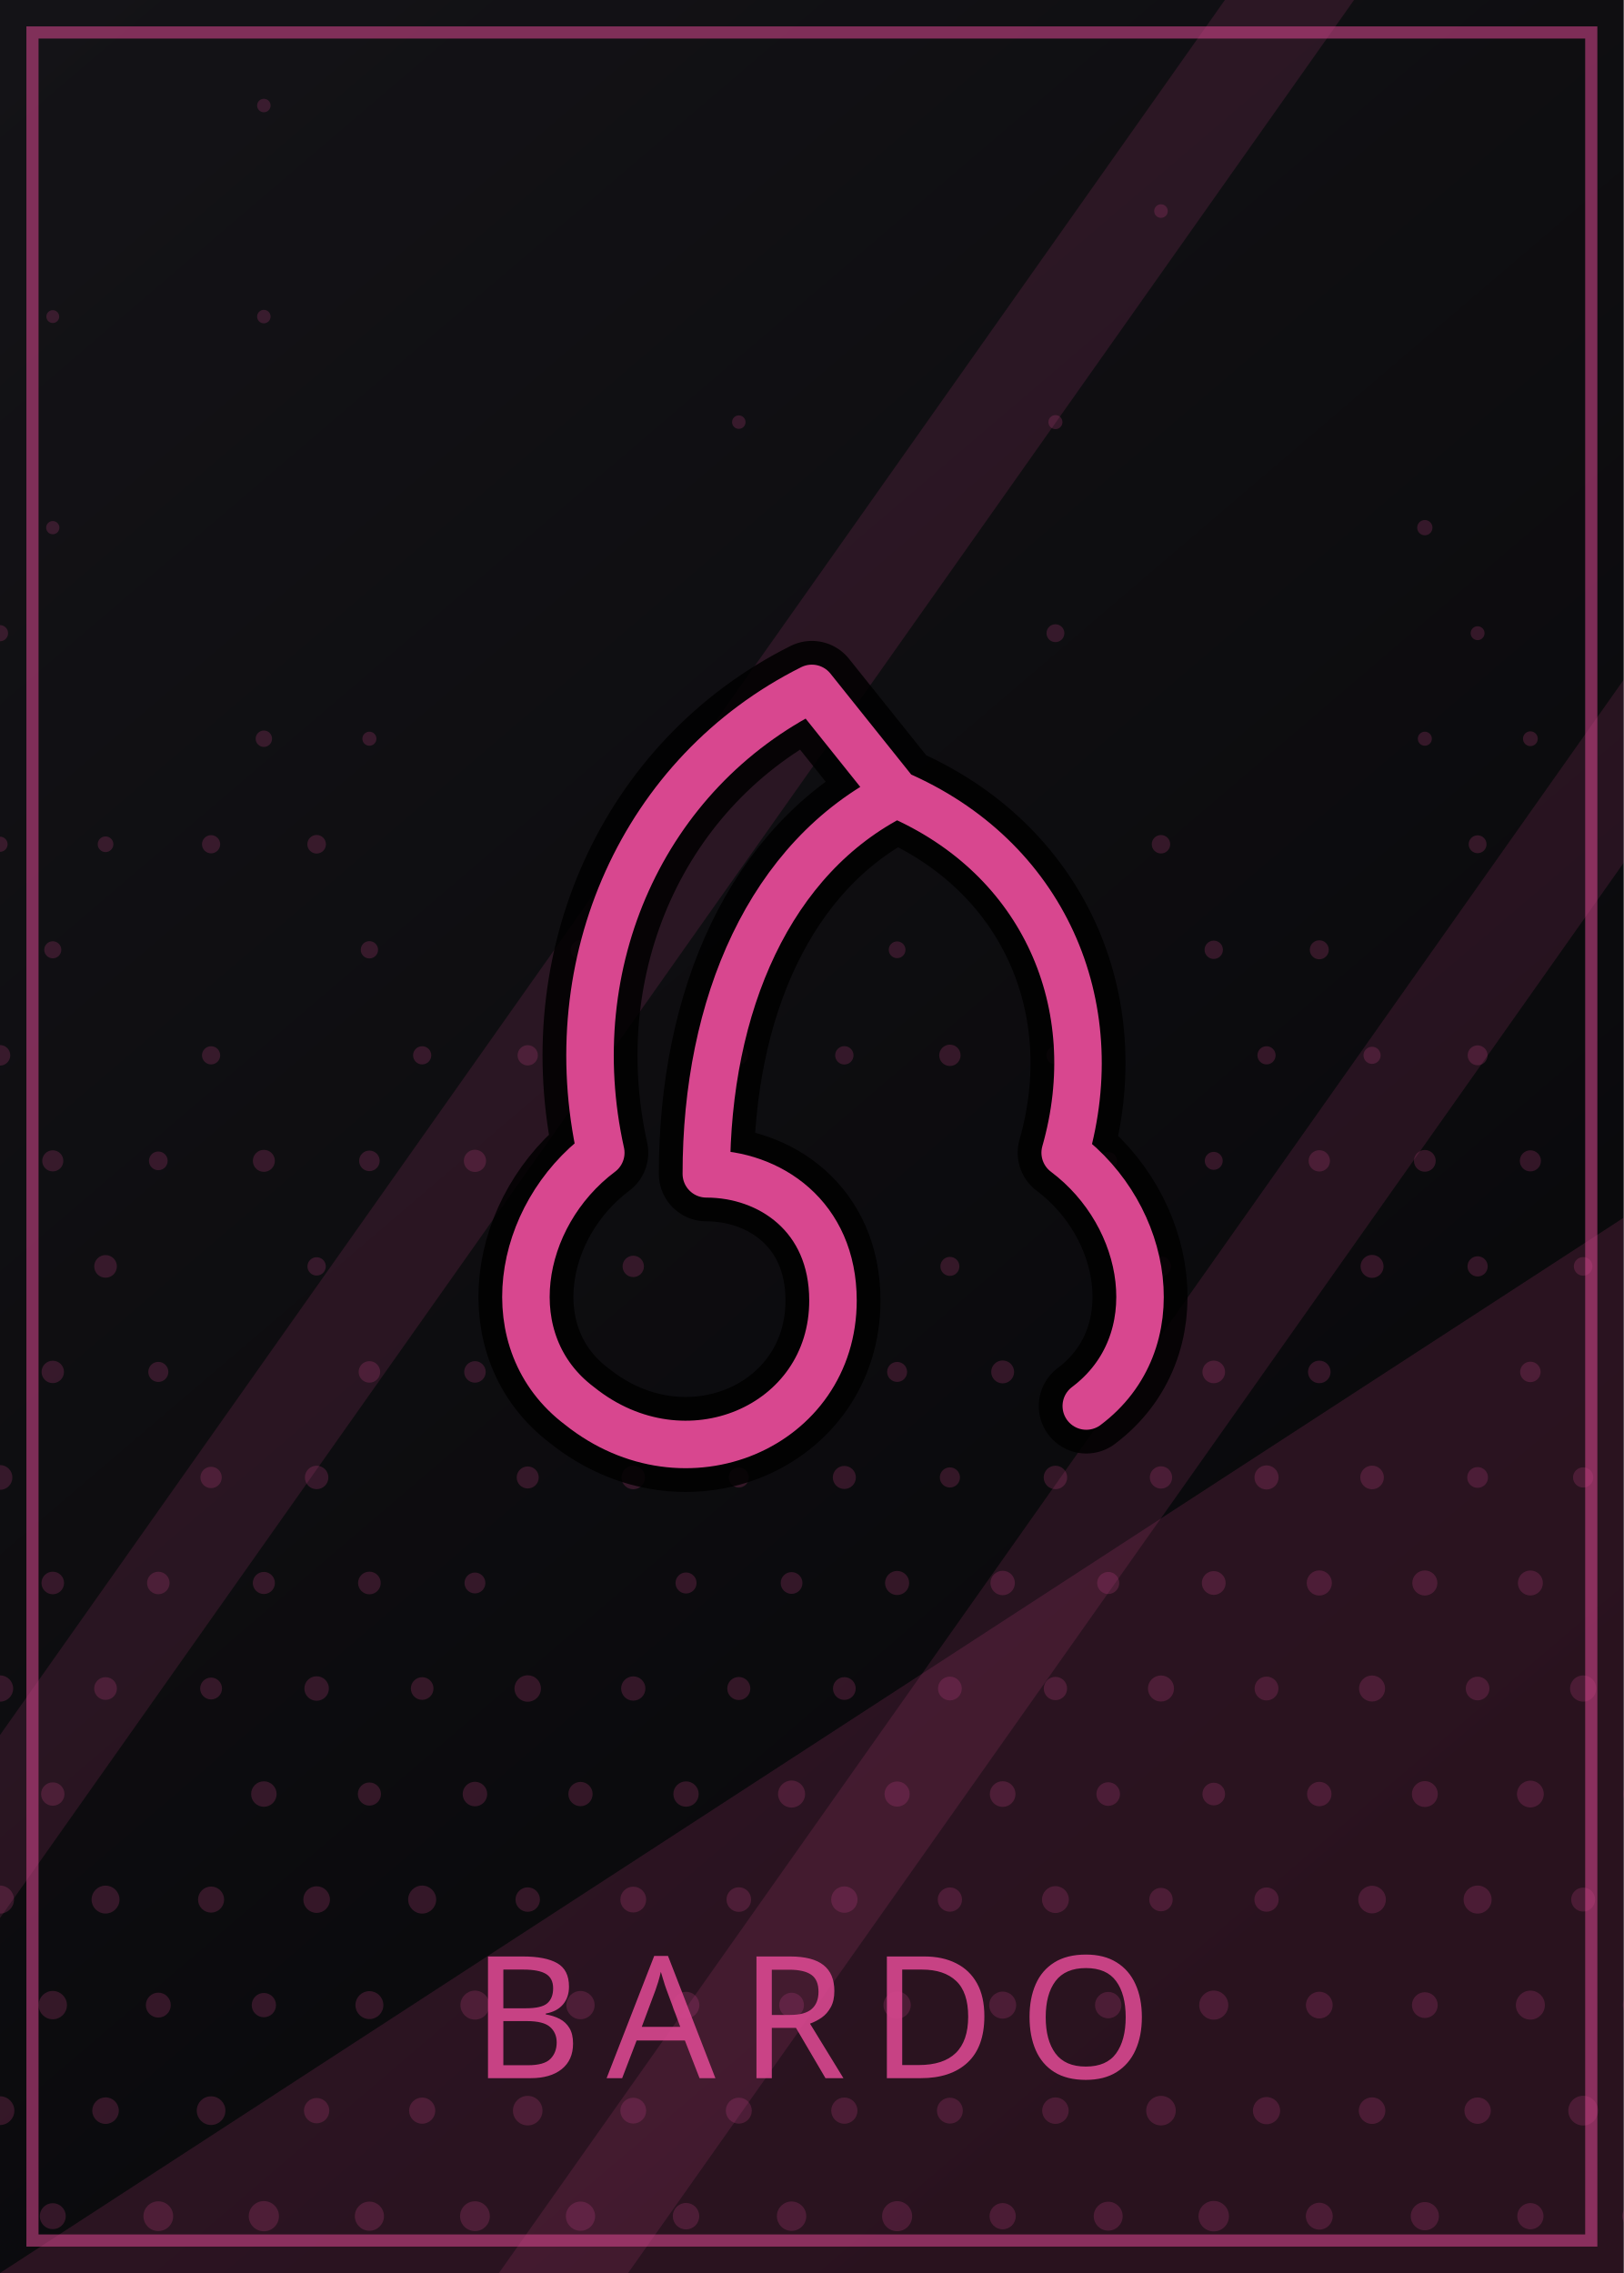
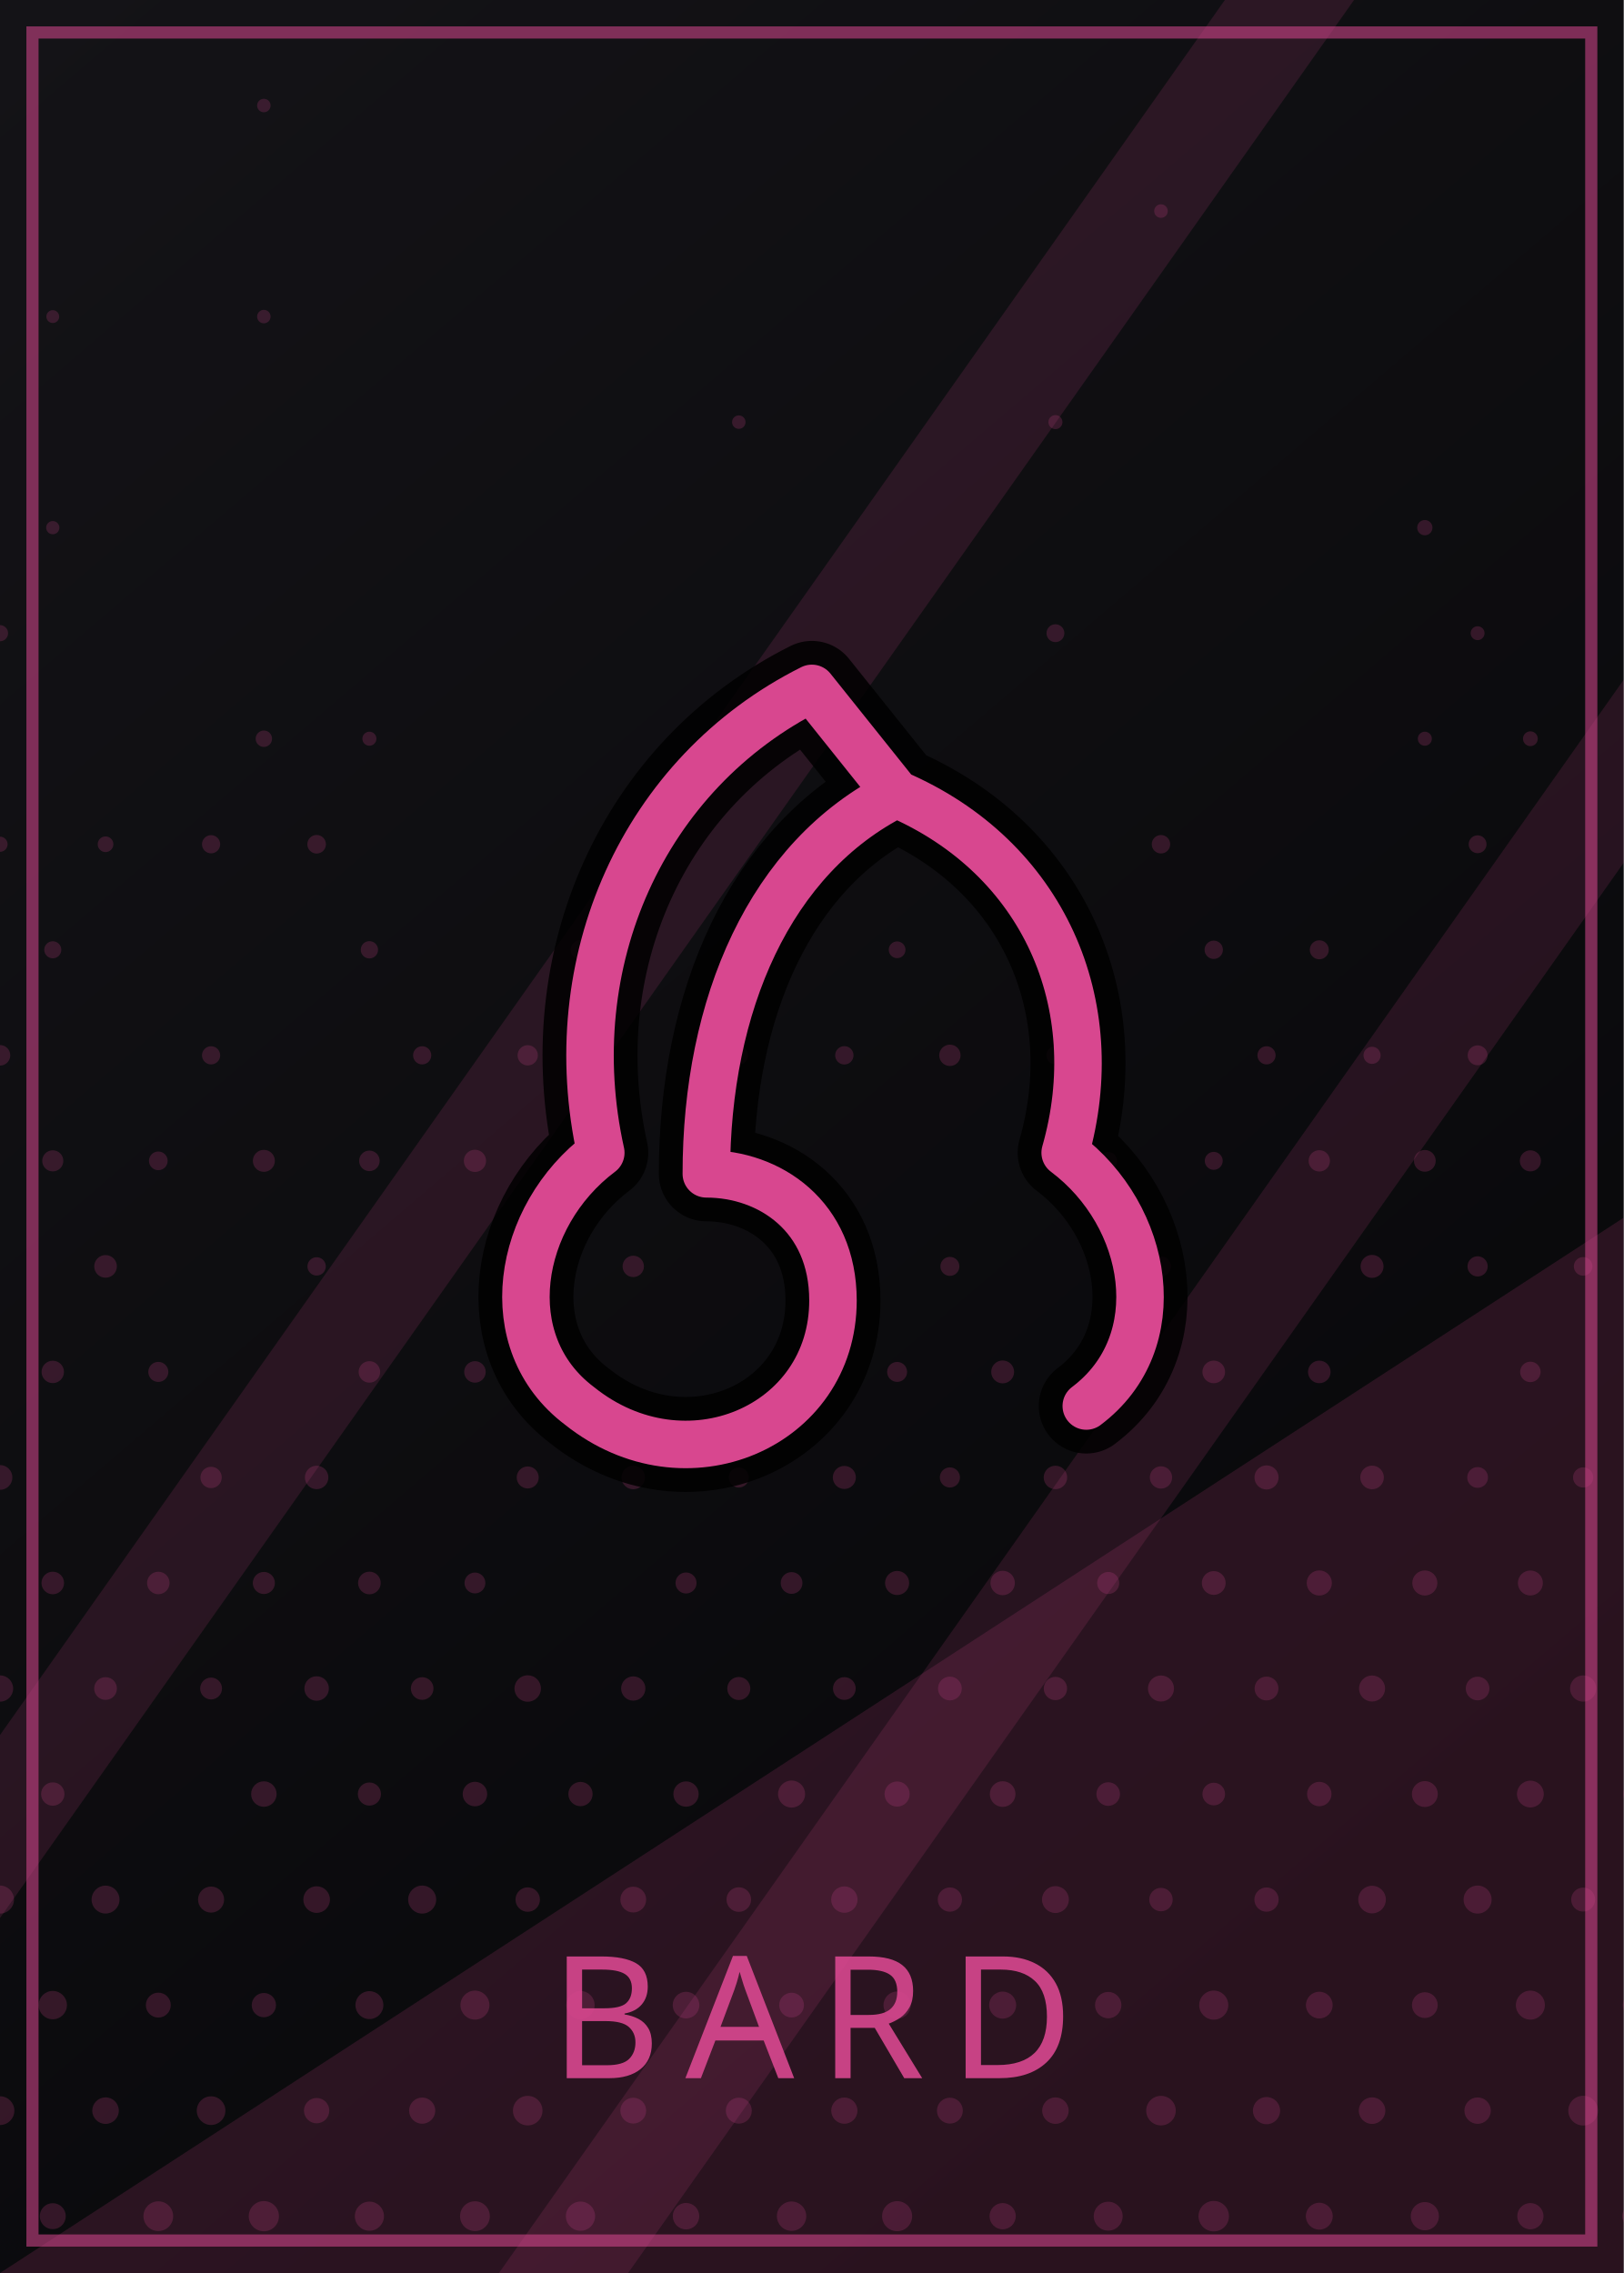
- <svg xmlns="http://www.w3.org/2000/svg" viewBox="0 0 400 560" width="400" height="560" role="img" aria-label="Retrato de bardo">
+ <svg xmlns="http://www.w3.org/2000/svg" viewBox="0 0 400 560" width="400" height="560" role="img" aria-label="bard portrait">
  <defs>
    <linearGradient id="bg" x1="0" y1="0" x2="0.6" y2="1">
      <stop offset="0" stop-color="#141317" />
      <stop offset="1" stop-color="#08080a" />
    </linearGradient>
    <clipPath id="frame">
      <rect x="0" y="0" width="400" height="560" />
    </clipPath>
  </defs>
  <g clip-path="url(#frame)">
    <rect width="400" height="560" fill="url(#bg)" />
    <g fill="#d8478f" opacity="0.20">
      <circle cx="65" cy="26" r="1.66" />
      <circle cx="286" cy="52" r="1.67" />
      <circle cx="13" cy="78" r="1.58" />
      <circle cx="65" cy="78" r="1.66" />
      <circle cx="182" cy="104" r="1.66" />
      <circle cx="260" cy="104" r="1.73" />
      <circle cx="13" cy="130" r="1.63" />
      <circle cx="351" cy="130" r="1.88" />
      <circle cx="0" cy="156" r="1.99" />
      <circle cx="260" cy="156" r="2.20" />
      <circle cx="364" cy="156" r="1.71" />
      <circle cx="65" cy="182" r="2.02" />
      <circle cx="91" cy="182" r="1.73" />
      <circle cx="351" cy="182" r="1.73" />
      <circle cx="377" cy="182" r="1.82" />
      <circle cx="0" cy="208" r="1.87" />
      <circle cx="26" cy="208" r="1.93" />
      <circle cx="52" cy="208" r="2.24" />
      <circle cx="78" cy="208" r="2.29" />
      <circle cx="208" cy="208" r="2.32" />
      <circle cx="286" cy="208" r="2.27" />
      <circle cx="364" cy="208" r="2.20" />
      <circle cx="13" cy="234" r="2.10" />
      <circle cx="91" cy="234" r="2.13" />
      <circle cx="143" cy="234" r="2.39" />
      <circle cx="221" cy="234" r="2.06" />
      <circle cx="299" cy="234" r="2.26" />
      <circle cx="325" cy="234" r="2.34" />
      <circle cx="403" cy="234" r="2.54" />
      <circle cx="0" cy="260" r="2.53" />
      <circle cx="52" cy="260" r="2.24" />
      <circle cx="104" cy="260" r="2.24" />
      <circle cx="130" cy="260" r="2.50" />
      <circle cx="182" cy="260" r="2.28" />
      <circle cx="208" cy="260" r="2.26" />
      <circle cx="234" cy="260" r="2.63" />
      <circle cx="260" cy="260" r="2.24" />
      <circle cx="312" cy="260" r="2.24" />
      <circle cx="338" cy="260" r="2.11" />
      <circle cx="364" cy="260" r="2.45" />
      <circle cx="13" cy="286" r="2.60" />
      <circle cx="39" cy="286" r="2.30" />
      <circle cx="65" cy="286" r="2.71" />
      <circle cx="91" cy="286" r="2.53" />
      <circle cx="117" cy="286" r="2.74" />
      <circle cx="273" cy="286" r="2.19" />
      <circle cx="299" cy="286" r="2.21" />
      <circle cx="325" cy="286" r="2.63" />
      <circle cx="351" cy="286" r="2.68" />
      <circle cx="377" cy="286" r="2.60" />
      <circle cx="403" cy="286" r="2.69" />
      <circle cx="26" cy="312" r="2.79" />
      <circle cx="78" cy="312" r="2.26" />
      <circle cx="156" cy="312" r="2.63" />
      <circle cx="234" cy="312" r="2.34" />
      <circle cx="286" cy="312" r="2.46" />
      <circle cx="338" cy="312" r="2.83" />
      <circle cx="364" cy="312" r="2.49" />
      <circle cx="390" cy="312" r="2.29" />
      <circle cx="13" cy="338" r="2.76" />
      <circle cx="39" cy="338" r="2.47" />
      <circle cx="91" cy="338" r="2.65" />
      <circle cx="117" cy="338" r="2.65" />
      <circle cx="221" cy="338" r="2.46" />
      <circle cx="247" cy="338" r="2.82" />
      <circle cx="299" cy="338" r="2.79" />
      <circle cx="325" cy="338" r="2.78" />
      <circle cx="377" cy="338" r="2.52" />
      <circle cx="403" cy="338" r="2.41" />
      <circle cx="0" cy="364" r="3.05" />
      <circle cx="52" cy="364" r="2.63" />
      <circle cx="78" cy="364" r="2.89" />
      <circle cx="130" cy="364" r="2.71" />
      <circle cx="156" cy="364" r="2.91" />
      <circle cx="182" cy="364" r="2.48" />
      <circle cx="208" cy="364" r="2.84" />
      <circle cx="234" cy="364" r="2.48" />
      <circle cx="260" cy="364" r="2.89" />
      <circle cx="286" cy="364" r="2.75" />
      <circle cx="312" cy="364" r="2.97" />
      <circle cx="338" cy="364" r="2.91" />
      <circle cx="364" cy="364" r="2.56" />
      <circle cx="390" cy="364" r="2.49" />
      <circle cx="13" cy="390" r="2.78" />
      <circle cx="39" cy="390" r="2.77" />
      <circle cx="65" cy="390" r="2.72" />
      <circle cx="91" cy="390" r="2.79" />
      <circle cx="117" cy="390" r="2.57" />
      <circle cx="169" cy="390" r="2.59" />
      <circle cx="195" cy="390" r="2.68" />
      <circle cx="221" cy="390" r="2.97" />
      <circle cx="247" cy="390" r="3.01" />
      <circle cx="273" cy="390" r="2.72" />
      <circle cx="299" cy="390" r="2.93" />
      <circle cx="325" cy="390" r="3.10" />
      <circle cx="351" cy="390" r="3.09" />
      <circle cx="377" cy="390" r="3.08" />
      <circle cx="403" cy="390" r="2.79" />
      <circle cx="0" cy="416" r="3.24" />
      <circle cx="26" cy="416" r="2.80" />
      <circle cx="52" cy="416" r="2.69" />
      <circle cx="78" cy="416" r="3.02" />
      <circle cx="104" cy="416" r="2.79" />
      <circle cx="130" cy="416" r="3.26" />
      <circle cx="156" cy="416" r="2.99" />
      <circle cx="182" cy="416" r="2.84" />
      <circle cx="208" cy="416" r="2.80" />
      <circle cx="234" cy="416" r="2.93" />
      <circle cx="260" cy="416" r="2.87" />
      <circle cx="286" cy="416" r="3.21" />
      <circle cx="312" cy="416" r="2.94" />
      <circle cx="338" cy="416" r="3.21" />
      <circle cx="364" cy="416" r="2.92" />
      <circle cx="390" cy="416" r="3.23" />
      <circle cx="13" cy="442" r="2.88" />
      <circle cx="65" cy="442" r="3.14" />
      <circle cx="91" cy="442" r="2.85" />
      <circle cx="117" cy="442" r="3.02" />
      <circle cx="143" cy="442" r="2.99" />
      <circle cx="169" cy="442" r="3.12" />
      <circle cx="195" cy="442" r="3.33" />
      <circle cx="221" cy="442" r="3.10" />
      <circle cx="247" cy="442" r="3.16" />
      <circle cx="273" cy="442" r="2.91" />
      <circle cx="299" cy="442" r="2.79" />
      <circle cx="325" cy="442" r="3.01" />
      <circle cx="351" cy="442" r="3.19" />
      <circle cx="377" cy="442" r="3.30" />
      <circle cx="403" cy="442" r="3.16" />
      <circle cx="0" cy="468" r="3.45" />
      <circle cx="26" cy="468" r="3.44" />
      <circle cx="52" cy="468" r="3.21" />
      <circle cx="78" cy="468" r="3.28" />
      <circle cx="104" cy="468" r="3.45" />
      <circle cx="130" cy="468" r="3.01" />
      <circle cx="156" cy="468" r="3.18" />
      <circle cx="182" cy="468" r="3.03" />
      <circle cx="208" cy="468" r="3.25" />
      <circle cx="234" cy="468" r="2.99" />
      <circle cx="260" cy="468" r="3.31" />
      <circle cx="286" cy="468" r="2.89" />
      <circle cx="312" cy="468" r="2.99" />
      <circle cx="338" cy="468" r="3.40" />
      <circle cx="364" cy="468" r="3.45" />
      <circle cx="390" cy="468" r="2.95" />
      <circle cx="13" cy="494" r="3.49" />
      <circle cx="39" cy="494" r="3.07" />
      <circle cx="65" cy="494" r="2.99" />
      <circle cx="91" cy="494" r="3.44" />
      <circle cx="117" cy="494" r="3.57" />
      <circle cx="143" cy="494" r="3.48" />
      <circle cx="169" cy="494" r="3.28" />
      <circle cx="195" cy="494" r="3.05" />
      <circle cx="221" cy="494" r="3.36" />
      <circle cx="247" cy="494" r="3.33" />
      <circle cx="273" cy="494" r="3.25" />
      <circle cx="299" cy="494" r="3.58" />
      <circle cx="325" cy="494" r="3.29" />
      <circle cx="351" cy="494" r="3.17" />
      <circle cx="377" cy="494" r="3.57" />
      <circle cx="403" cy="494" r="3.23" />
      <circle cx="0" cy="520" r="3.54" />
      <circle cx="26" cy="520" r="3.27" />
      <circle cx="52" cy="520" r="3.53" />
      <circle cx="78" cy="520" r="3.12" />
      <circle cx="104" cy="520" r="3.22" />
      <circle cx="130" cy="520" r="3.64" />
      <circle cx="156" cy="520" r="3.18" />
      <circle cx="182" cy="520" r="3.20" />
      <circle cx="208" cy="520" r="3.23" />
      <circle cx="234" cy="520" r="3.19" />
      <circle cx="260" cy="520" r="3.26" />
      <circle cx="286" cy="520" r="3.64" />
      <circle cx="312" cy="520" r="3.35" />
      <circle cx="338" cy="520" r="3.27" />
      <circle cx="364" cy="520" r="3.25" />
      <circle cx="390" cy="520" r="3.66" />
      <circle cx="13" cy="546" r="3.20" />
      <circle cx="39" cy="546" r="3.66" />
      <circle cx="65" cy="546" r="3.72" />
      <circle cx="91" cy="546" r="3.59" />
      <circle cx="117" cy="546" r="3.67" />
      <circle cx="143" cy="546" r="3.60" />
      <circle cx="169" cy="546" r="3.26" />
      <circle cx="195" cy="546" r="3.62" />
      <circle cx="221" cy="546" r="3.70" />
      <circle cx="247" cy="546" r="3.23" />
      <circle cx="273" cy="546" r="3.56" />
      <circle cx="299" cy="546" r="3.75" />
      <circle cx="325" cy="546" r="3.31" />
      <circle cx="351" cy="546" r="3.47" />
      <circle cx="377" cy="546" r="3.23" />
      <circle cx="403" cy="546" r="3.34" />
    </g>
    <g stroke="#d8478f" stroke-width="26" opacity="0.14">
      <path d="M-120 620 L360 -60" />
      <path d="M40 700 L520 20" />
    </g>
    <path d="M0 560 L400 300 L400 560 Z" fill="#d8478f" opacity="0.16" />
    <g transform="translate(200 258) scale(2.6) translate(-50 -50)">
      <g fill="none" stroke="#000" stroke-width="9" stroke-linecap="round" stroke-linejoin="round" opacity="0.85">
        <path d="M50 16 C34 24 26 42 30 60 C22 66 20 78 28 84 C38 92 52 86 52 74 C52 66 46 62 40 62 C40 46 46 32 58 26 Z M58 26 C72 32 78 46 74 60 C82 66 84 78 76 84" />
      </g>
      <g fill="none" stroke="#d8478f" stroke-width="4.5" stroke-linecap="round" stroke-linejoin="round">
        <path d="M50 16 C34 24 26 42 30 60 C22 66 20 78 28 84 C38 92 52 86 52 74 C52 66 46 62 40 62 C40 46 46 32 58 26 Z M58 26 C72 32 78 46 74 60 C82 66 84 78 76 84" />
      </g>
    </g>
    <rect x="8" y="8" width="384" height="544" fill="none" stroke="#d8478f" stroke-width="3" opacity="0.55" />
-     <text x="200" y="512" text-anchor="middle" font-family="Impact, 'Arial Black', sans-serif" font-size="42" letter-spacing="6" fill="#d8478f" opacity="0.9">BARDO</text>
+     <text x="200" y="512" text-anchor="middle" font-family="Impact, 'Arial Black', sans-serif" font-size="42" letter-spacing="6" fill="#d8478f" opacity="0.9">BARD</text>
  </g>
</svg>
